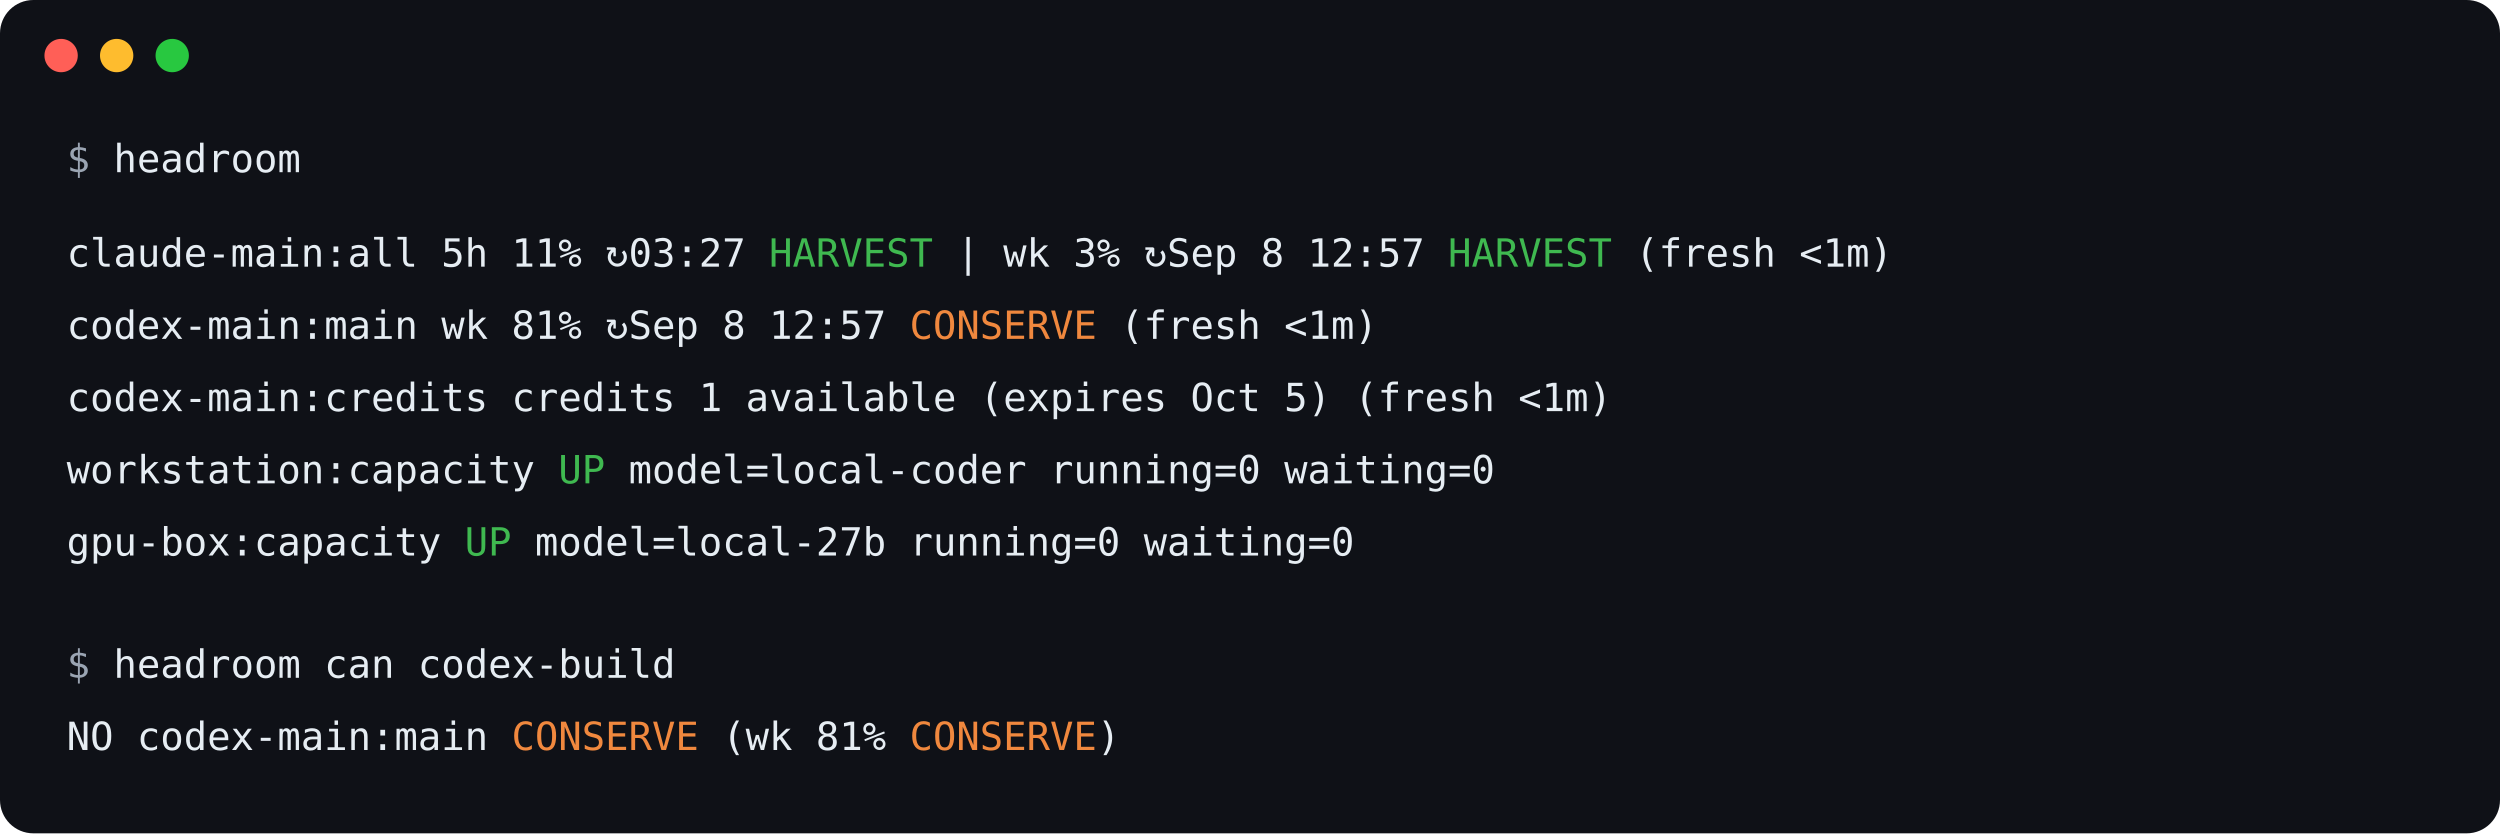
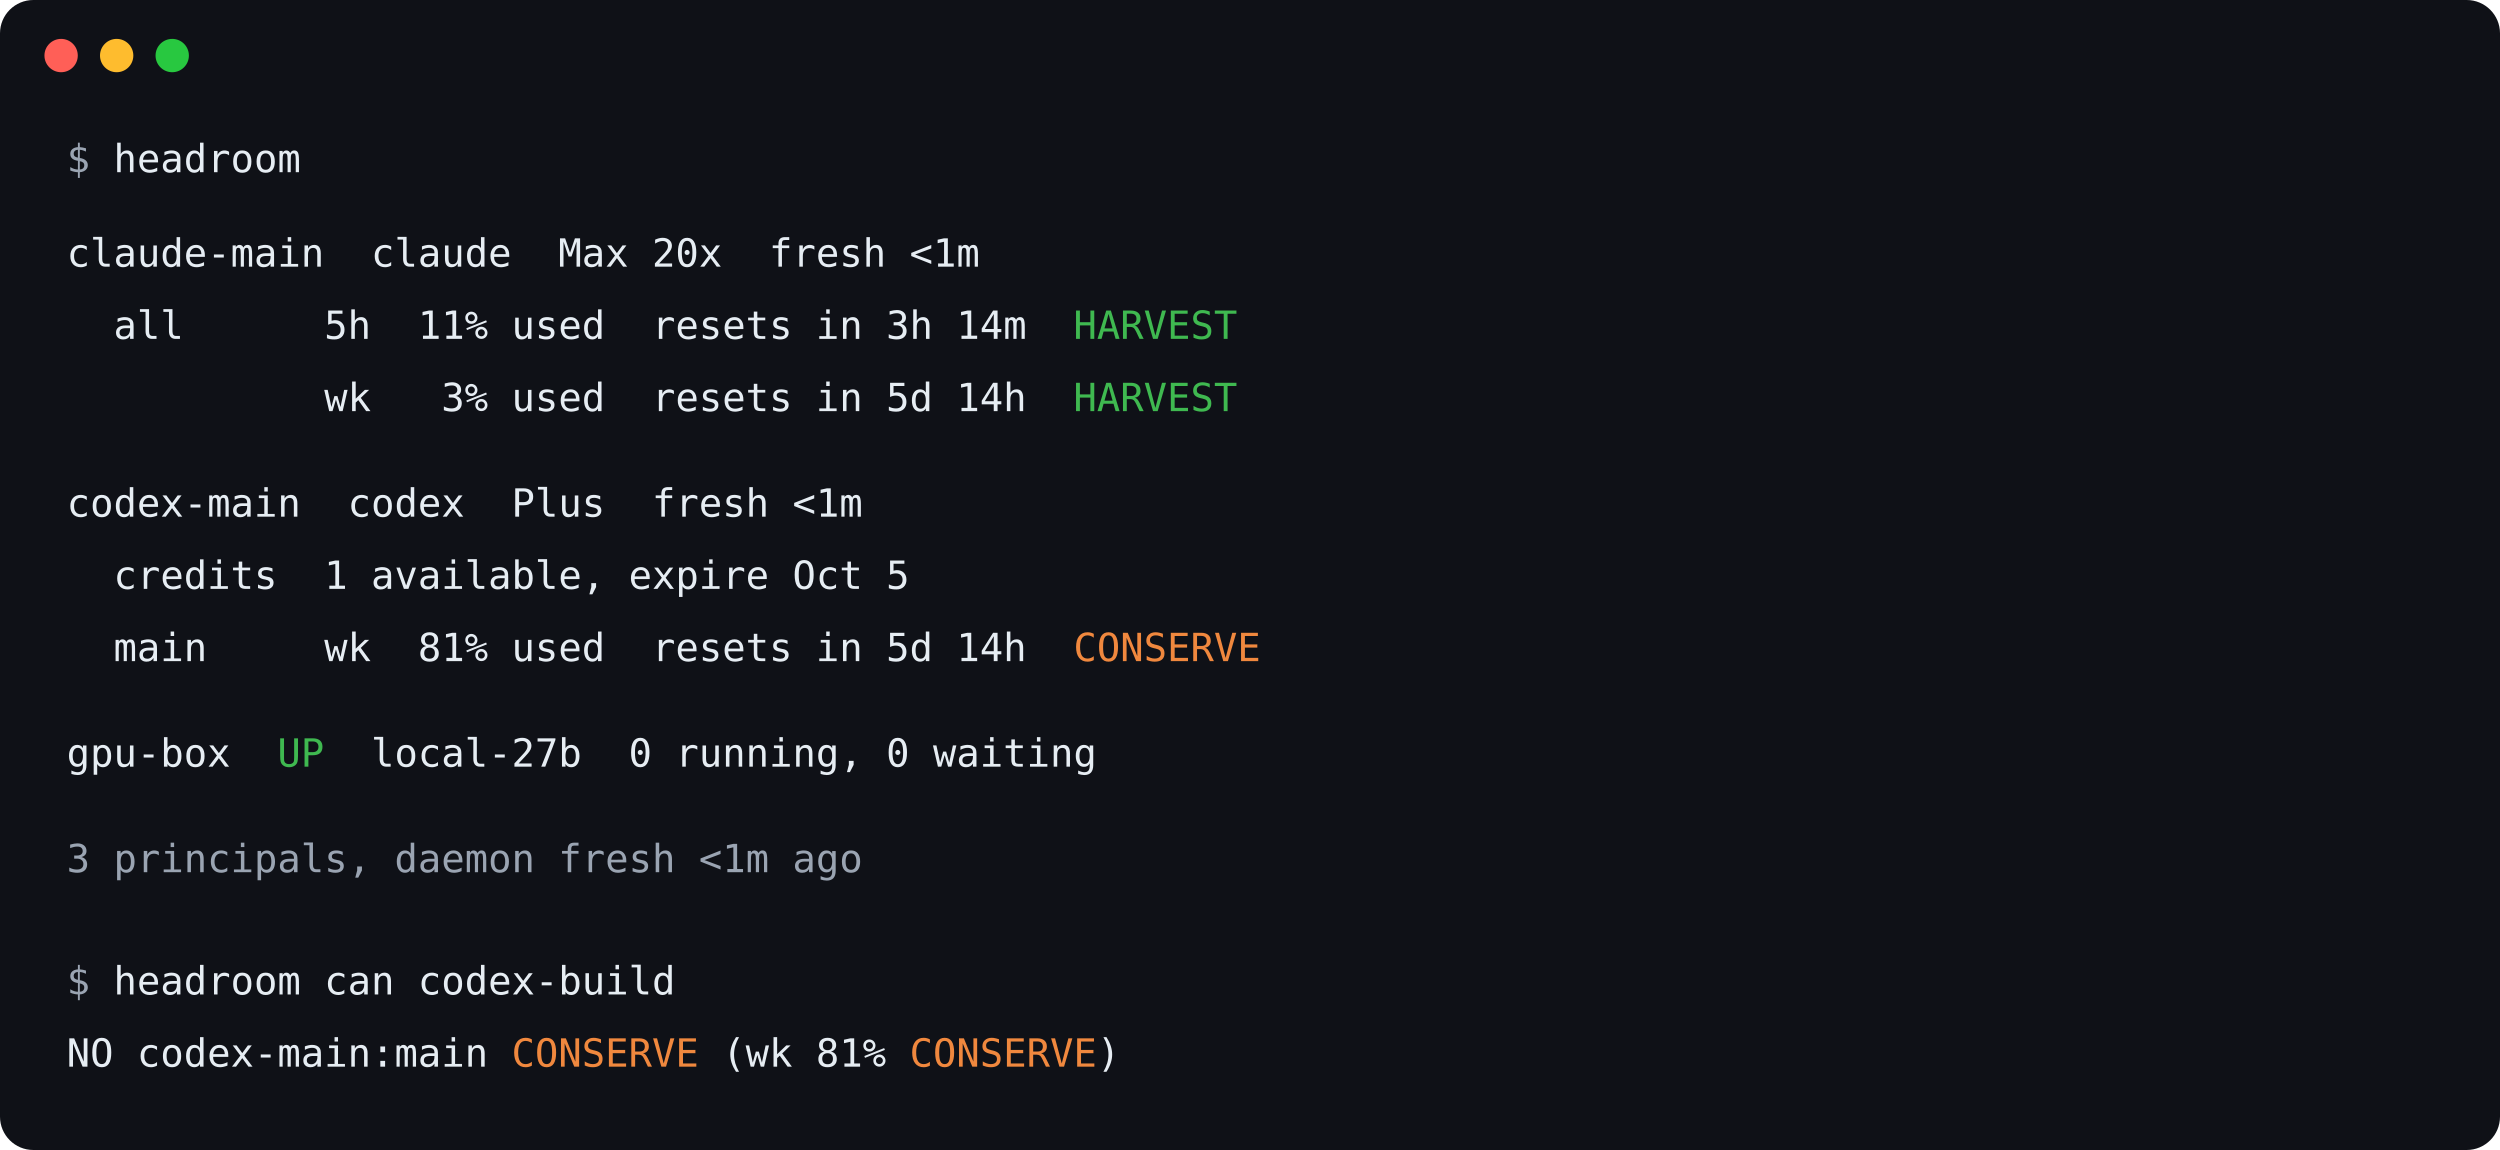
- <svg xmlns="http://www.w3.org/2000/svg" width="900" height="300" viewBox="0 0 900 300" font-family="SFMono-Regular,Menlo,Consolas,monospace" font-size="14">
-   <rect width="900" height="300" rx="12" fill="#0f1117" />
+ <svg xmlns="http://www.w3.org/2000/svg" width="900" height="414" viewBox="0 0 900 414" font-family="SFMono-Regular,Menlo,Consolas,monospace" font-size="14">
+   <rect width="900" height="414" rx="12" fill="#0f1117" />
  <circle cx="22" cy="20" r="6" fill="#ff5f57" />
  <circle cx="42" cy="20" r="6" fill="#febc2e" />
  <circle cx="62" cy="20" r="6" fill="#28c840" />
  <text x="24" y="62" fill="#9aa4b2">$ <tspan fill="#e6edf3">headroom</tspan>
  </text>
-   <text x="24" y="96" fill="#e6edf3">claude-main:all     5h 11% ↻03:27 <tspan fill="#3fb950">HARVEST</tspan> | wk 3% ↻Sep 8 12:57 <tspan fill="#3fb950">HARVEST</tspan>  (fresh &lt;1m)</text>
-   <text x="24" y="122" fill="#e6edf3">codex-main:main     wk 81% ↻Sep 8 12:57 <tspan fill="#f0883e">CONSERVE</tspan>  (fresh &lt;1m)</text>
-   <text x="24" y="148" fill="#e6edf3">codex-main:credits  credits 1 available (expires Oct 5)  (fresh &lt;1m)</text>
-   <text x="24" y="174" fill="#e6edf3">workstation:capacity      <tspan fill="#3fb950">UP</tspan> model=local-coder running=0 waiting=0</text>
-   <text x="24" y="200" fill="#e6edf3">gpu-box:capacity      <tspan fill="#3fb950">UP</tspan> model=local-27b running=0 waiting=0</text>
-   <text x="24" y="244" fill="#9aa4b2">$ <tspan fill="#e6edf3">headroom can codex-build</tspan>
+   <text x="24" y="96" fill="#e6edf3" xml:space="preserve">claude-main  claude  Max 20x  fresh &lt;1m</text>
+   <text x="24" y="122" fill="#e6edf3" xml:space="preserve">  all      5h  11% used  resets in 3h 14m  <tspan fill="#3fb950">HARVEST</tspan>
  </text>
-   <text x="24" y="270" fill="#e6edf3">NO codex-main:main <tspan fill="#f0883e">CONSERVE</tspan> (wk 81% <tspan fill="#f0883e">CONSERVE</tspan>)</text>
+   <text x="24" y="148" fill="#e6edf3" xml:space="preserve">           wk   3% used  resets in 5d 14h  <tspan fill="#3fb950">HARVEST</tspan>
+   </text>
+   <text x="24" y="186" fill="#e6edf3" xml:space="preserve">codex-main  codex  Plus  fresh &lt;1m</text>
+   <text x="24" y="212" fill="#e6edf3" xml:space="preserve">  credits  1 available, expire Oct 5</text>
+   <text x="24" y="238" fill="#e6edf3" xml:space="preserve">  main     wk  81% used  resets in 5d 14h  <tspan fill="#f0883e">CONSERVE</tspan>
+   </text>
+   <text x="24" y="276" fill="#e6edf3" xml:space="preserve">gpu-box  <tspan fill="#3fb950">UP</tspan>  local-27b  0 running, 0 waiting</text>
+   <text x="24" y="314" fill="#9aa4b2" xml:space="preserve">3 principals, daemon fresh &lt;1m ago</text>
+   <text x="24" y="358" fill="#9aa4b2">$ <tspan fill="#e6edf3">headroom can codex-build</tspan>
+   </text>
+   <text x="24" y="384" fill="#e6edf3" xml:space="preserve">NO codex-main:main <tspan fill="#f0883e">CONSERVE</tspan> (wk 81% <tspan fill="#f0883e">CONSERVE</tspan>)</text>
</svg>
